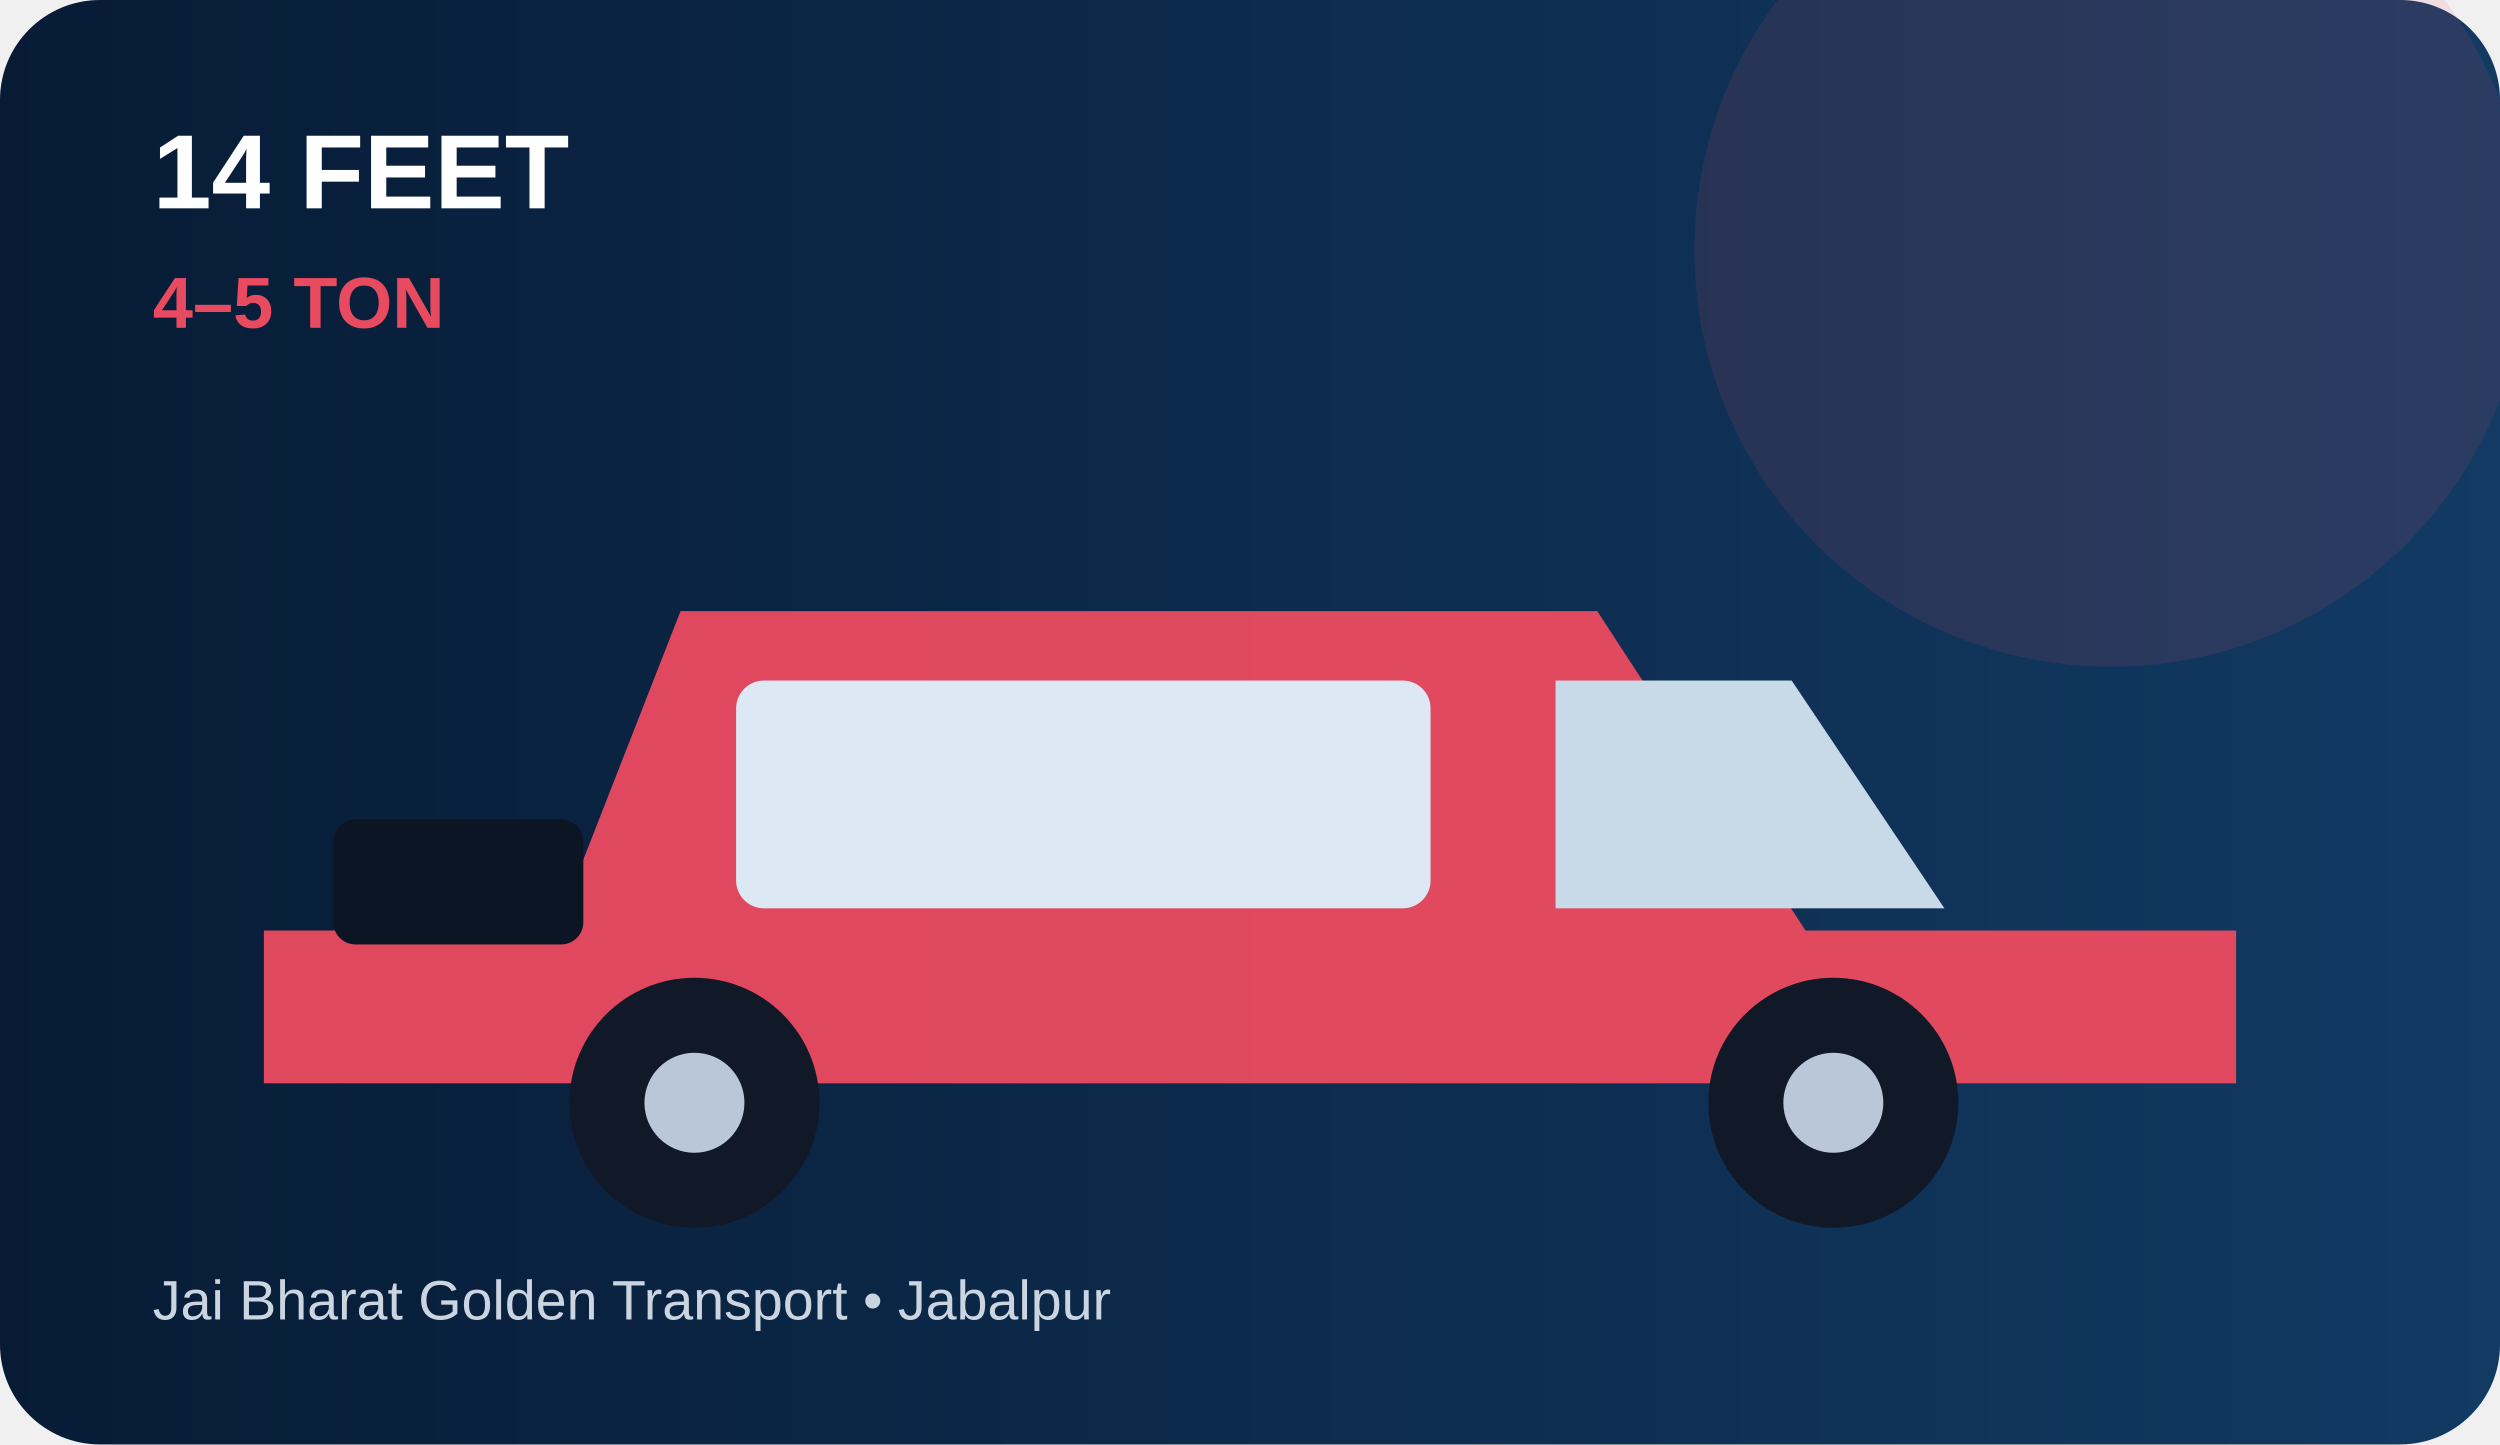
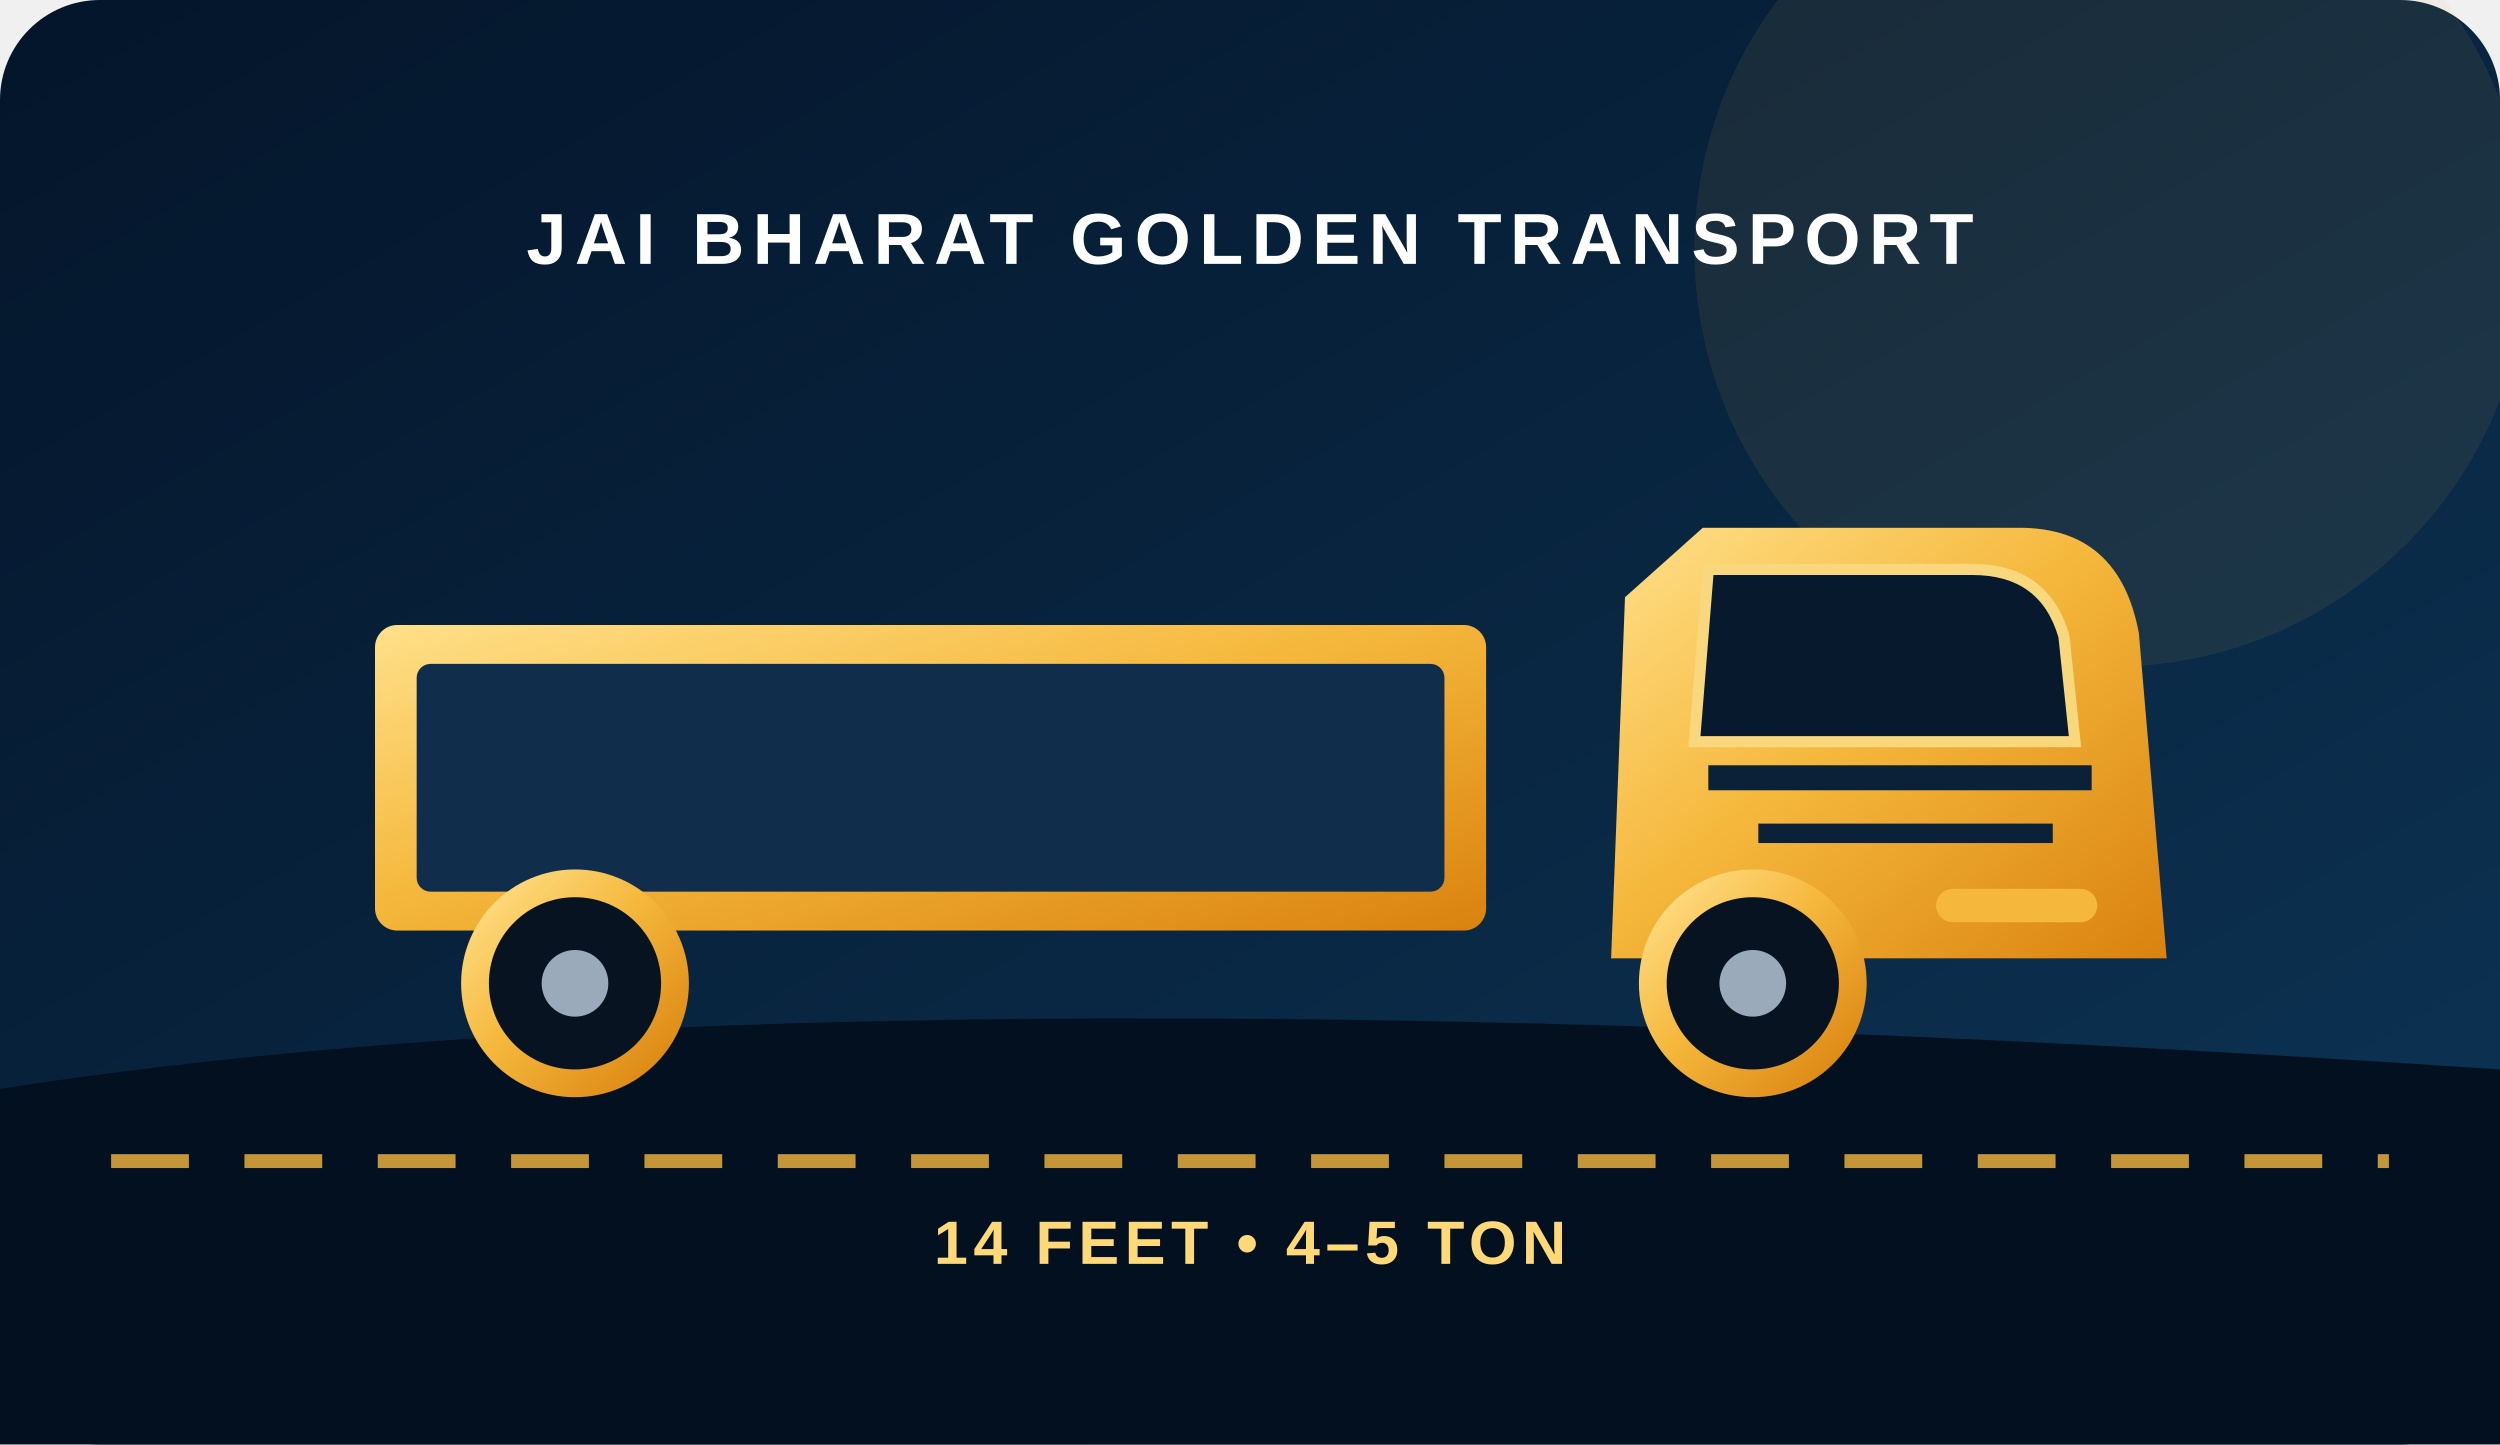
<svg xmlns="http://www.w3.org/2000/svg" viewBox="0 0 900 520">
  <defs>
-     <linearGradient id="g" x1="0" x2="1">
-       <stop stop-color="#071b35" />
-       <stop offset="1" stop-color="#123a63" />
+     <linearGradient id="bg" x1="0" y1="0" x2="1" y2="1">
+       <stop stop-color="#04152a" />
+       <stop offset="1" stop-color="#0d3556" />
+     </linearGradient>
+     <linearGradient id="gold" x1="0" y1="0" x2="1" y2="1">
+       <stop stop-color="#ffe08a" />
+       <stop offset=".45" stop-color="#f5b83d" />
+       <stop offset="1" stop-color="#d9820f" />
+     </linearGradient>
+     <linearGradient id="silver" x1="0" y1="0" x2="0" y2="1">
+       <stop stop-color="#ffffff" />
+       <stop offset="1" stop-color="#b8c6d3" />
    </linearGradient>
  </defs>
-   <rect width="900" height="520" rx="36" fill="url(#g)" />
-   <circle cx="760" cy="90" r="150" fill="#e84a5f" opacity=".12" />
-   <path d="M95 335h105l45-115h330l75 115h155v55H95z" fill="#e84a5f" opacity=".96" />
-   <rect x="265" y="245" width="250" height="82" rx="10" fill="#dce8f4" />
-   <path d="M560 245h85l55 82H560z" fill="#c8d9e8" />
-   <rect x="120" y="295" width="90" height="45" rx="8" fill="#0b1524" />
-   <circle cx="250" cy="397" r="45" fill="#111827" />
-   <circle cx="250" cy="397" r="18" fill="#b9c7d8" />
-   <circle cx="660" cy="397" r="45" fill="#111827" />
-   <circle cx="660" cy="397" r="18" fill="#b9c7d8" />
-   <text x="55" y="75" fill="white" font-family="Arial" font-size="38" font-weight="700">14 FEET</text>
-   <text x="55" y="118" fill="#e84a5f" font-family="Arial" font-size="26" font-weight="700">4–5 TON</text>
-   <text x="55" y="475" fill="#cbd5e1" font-family="Arial" font-size="20">Jai Bharat Golden Transport • Jabalpur</text>
+   <rect width="900" height="520" rx="36" fill="url(#bg)" />
+   <circle cx="760" cy="90" r="150" fill="#f5b83d" opacity=".08" />
+   <path d="M0 392 Q300 345 900 385 V520 H0Z" fill="#02101f" />
+   <path d="M40 418 H860" stroke="#f5b83d" stroke-width="5" stroke-dasharray="28 20" opacity=".8" />
+   <rect x="135" y="225" width="400" height="110" rx="8" fill="url(#gold)" />
+   <rect x="150" y="239" width="370" height="82" rx="5" fill="#102e4b" />
+   <path d="M585 215 L613 190 H727 Q763 190 770 228 L780 345 H580 Z" fill="url(#gold)" />
+   <path d="M615 205 H710 Q736 205 743 229 L747 267 H610 Z" fill="#071a2d" stroke="#f8d77d" stroke-width="4" />
+   <path d="M615 280 H753" stroke="#0a2138" stroke-width="9" />
+   <path d="M633 300 H739" stroke="#0a2138" stroke-width="7" />
+   <circle cx="631" cy="354" r="36" fill="#071321" stroke="url(#gold)" stroke-width="10" />
+   <circle cx="631" cy="354" r="12" fill="#9baaba" />
+   <circle cx="207" cy="354" r="36" fill="#071321" stroke="url(#gold)" stroke-width="10" />
+   <circle cx="207" cy="354" r="12" fill="#9baaba" />
+   <rect x="697" y="320" width="58" height="12" rx="6" fill="#f5b83d" />
+   <text x="450" y="95" text-anchor="middle" fill="#ffffff" font-family="Arial, sans-serif" font-size="26" font-weight="800" letter-spacing="3">JAI BHARAT GOLDEN TRANSPORT</text>
+   <text x="450" y="455" text-anchor="middle" fill="#ffd878" font-family="Arial, sans-serif" font-size="22" font-weight="800" letter-spacing="2">14 FEET • 4–5 TON</text>
</svg>
